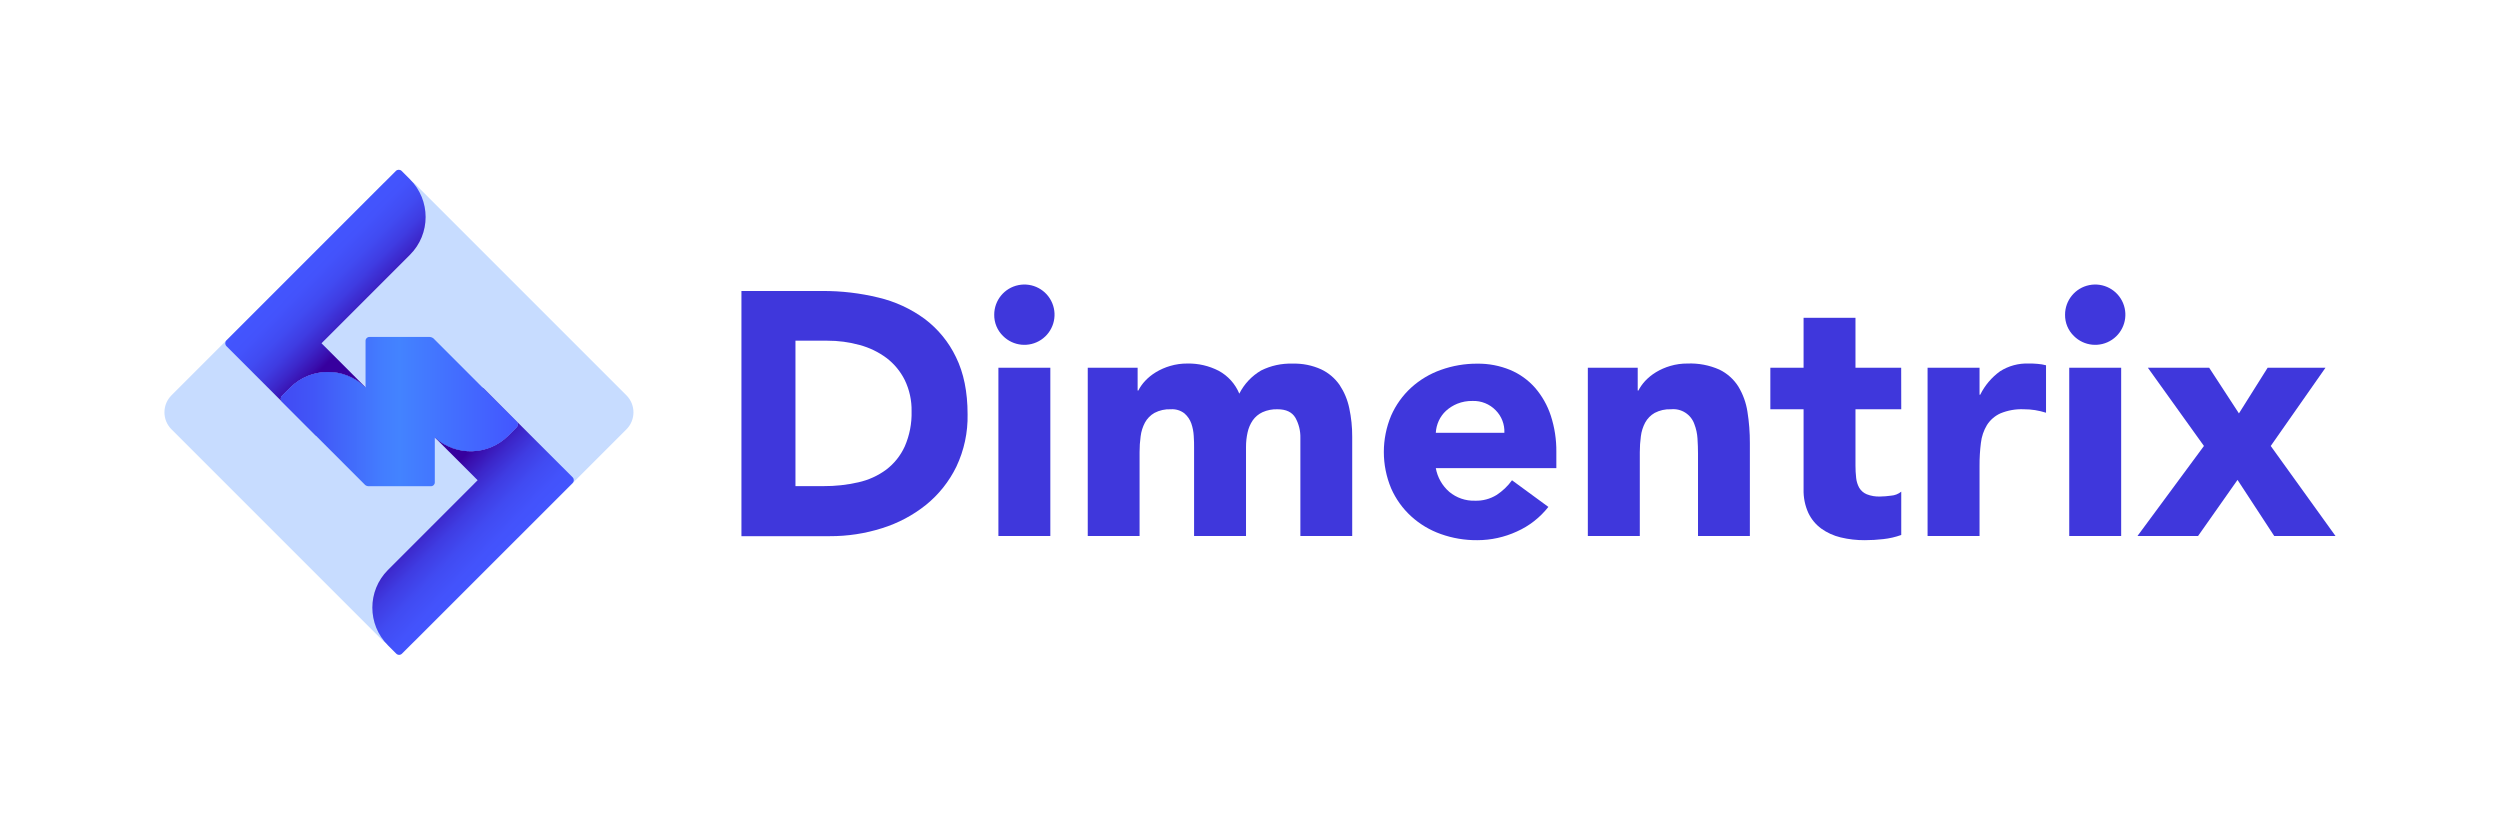
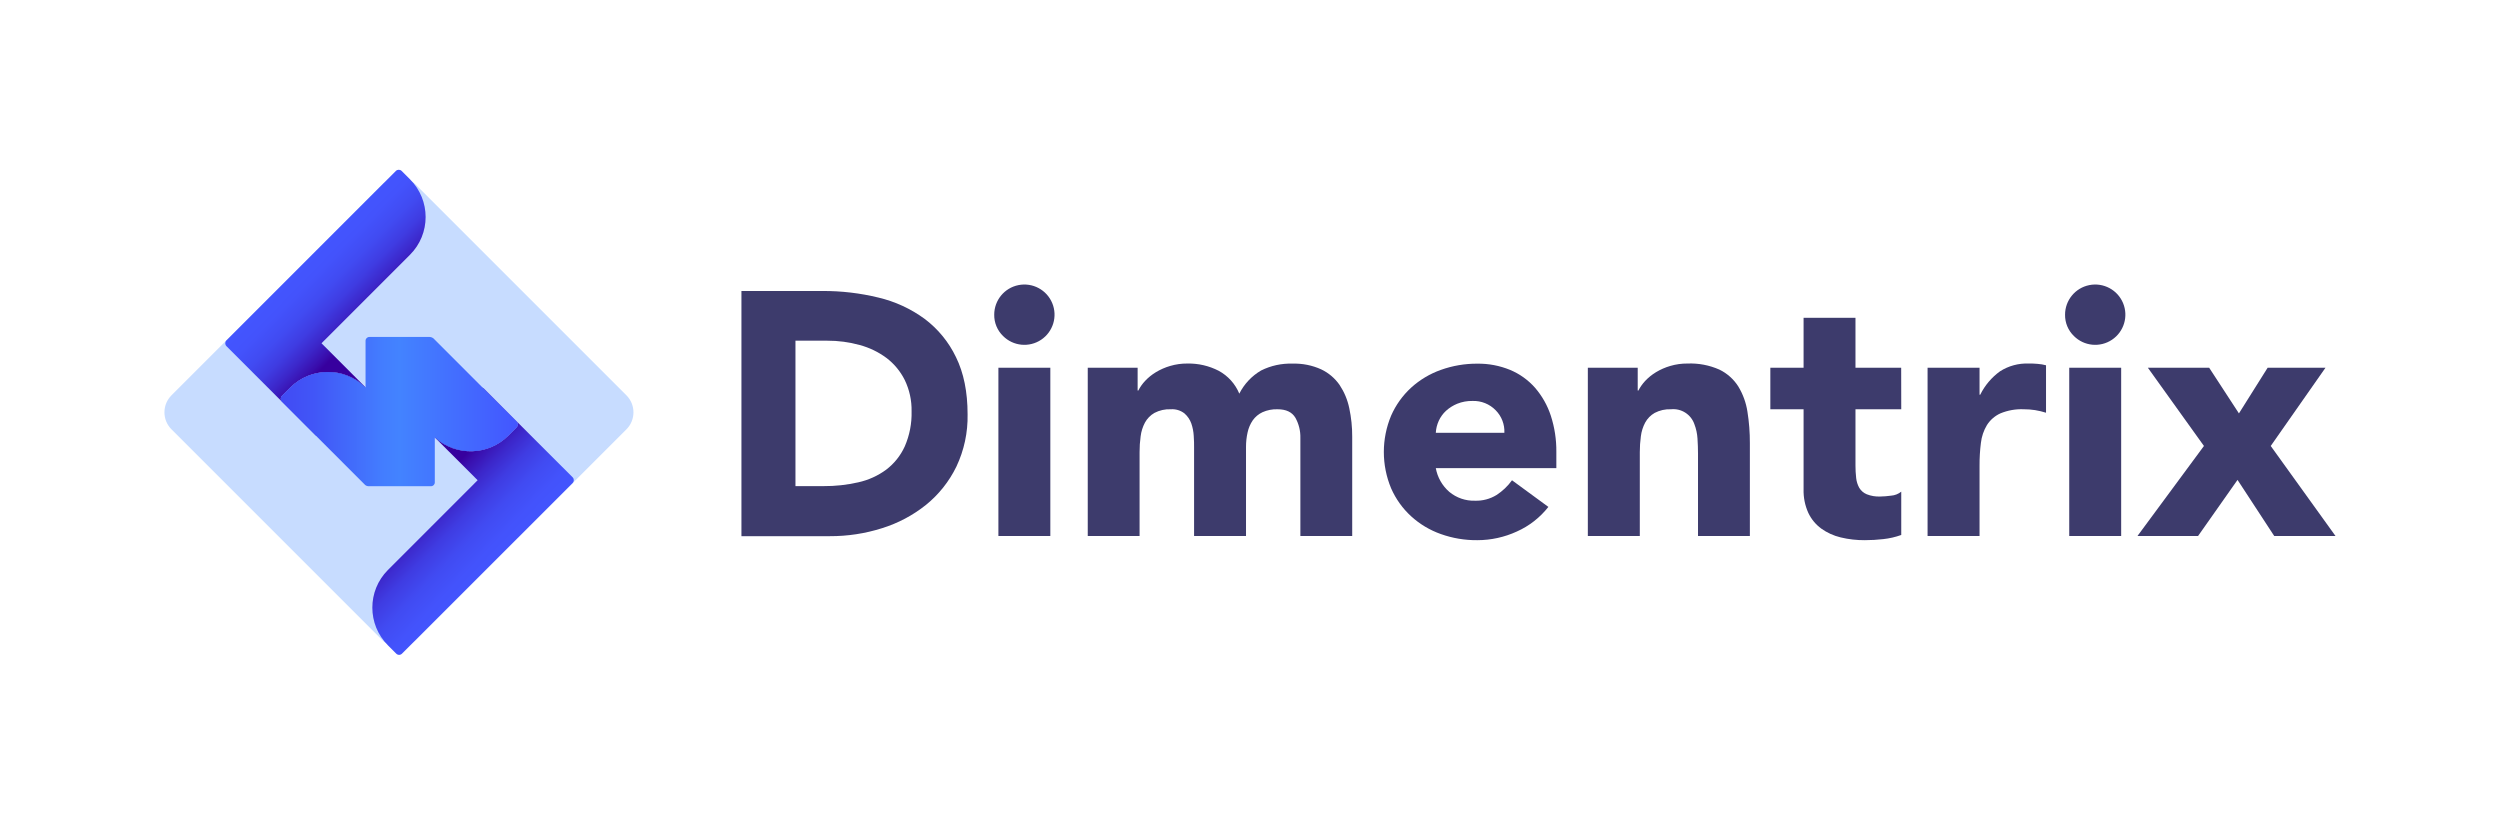
<svg xmlns="http://www.w3.org/2000/svg" xmlns:xlink="http://www.w3.org/1999/xlink" id="Layer_1" data-name="Layer 1" viewBox="0 0 730.27 240.91">
  <defs>
-     <style>.cls-1{fill:#8fbaff;opacity:0.5;}.cls-2{fill:url(#linear-gradient);}.cls-3{fill:url(#linear-gradient-2);}.cls-4{fill:url(#linear-gradient-3);}.cls-5{fill:url(#linear-gradient-4);}.cls-6{fill:url(#linear-gradient-5);}.cls-7{isolation:isolate;}.cls-8{fill:#3f37dc;}</style>
-     <linearGradient id="linear-gradient" x1="-190.87" y1="669.36" x2="-190.55" y2="696.84" gradientTransform="translate(-249.15 -534.93) rotate(-45)" gradientUnits="userSpaceOnUse">
+     <style>.cls-1{fill:#8fbaff;opacity:0.5;}.cls-2{fill:url(#linear-gradient);}.cls-3{fill:url(#linear-gradient-2);}.cls-4{fill:url(#linear-gradient-3);}.cls-5{fill:url(#linear-gradient-4);}.cls-6{fill:url(#linear-gradient-5);}.cls-7{isolation:isolate;}.cls-8{fill:#3d3b6c;}</style>
+     <linearGradient id="linear-gradient" x1="-381.36" y1="590.45" x2="-381.04" y2="617.94" gradientTransform="translate(-58.66 -613.83) rotate(-45)" gradientUnits="userSpaceOnUse">
      <stop offset="0" stop-color="#4356ff" />
      <stop offset="0.25" stop-color="#4353fc" />
      <stop offset="0.44" stop-color="#414bf2" />
      <stop offset="0.62" stop-color="#3f3ce2" />
      <stop offset="0.78" stop-color="#3c27ca" />
      <stop offset="0.94" stop-color="#390dac" />
      <stop offset="1" stop-color="#37009e" />
    </linearGradient>
-     <linearGradient id="linear-gradient-2" x1="1419.74" y1="1074.44" x2="1420.38" y2="1106.6" gradientTransform="translate(1909.52 -75.27) rotate(135)" xlink:href="#linear-gradient" />
-     <linearGradient id="linear-gradient-3" x1="-236.03" y1="687.39" x2="-213.43" y2="710.01" xlink:href="#linear-gradient" />
-     <linearGradient id="linear-gradient-4" x1="1374.54" y1="1094.86" x2="1397.28" y2="1117.62" gradientTransform="translate(1909.52 -75.27) rotate(135)" xlink:href="#linear-gradient" />
+     <linearGradient id="linear-gradient-2" x1="1610.23" y1="614.55" x2="1610.87" y2="646.71" gradientTransform="translate(1719.03 -535.15) rotate(135)" xlink:href="#linear-gradient" />
+     <linearGradient id="linear-gradient-3" x1="-426.52" y1="608.49" x2="-403.92" y2="631.1" xlink:href="#linear-gradient" />
+     <linearGradient id="linear-gradient-4" x1="1565.03" y1="634.98" x2="1587.77" y2="657.74" gradientTransform="translate(1719.03 -535.15) rotate(135)" xlink:href="#linear-gradient" />
    <linearGradient id="linear-gradient-5" x1="82.01" y1="120.21" x2="151.25" y2="120.21" gradientUnits="userSpaceOnUse">
      <stop offset="0" stop-color="#414af4" />
      <stop offset="0.14" stop-color="#4156f7" />
      <stop offset="0.38" stop-color="#4376fd" />
      <stop offset="0.43" stop-color="#437dff" />
      <stop offset="0.5" stop-color="#4383ff" />
      <stop offset="1" stop-color="#4356ff" />
    </linearGradient>
  </defs>
  <rect class="cls-1" x="66.04" y="69.95" width="101" height="101" rx="7.04" transform="translate(-51.04 117.68) rotate(-45)" />
  <path class="cls-2" d="M82.36,115.65l2.44-2.44a15.58,15.58,0,0,1,21.7-.31s0-.08-.08-.11L93.91,100.27l25.85-25.85a15.59,15.59,0,0,0,0-22.05l-2.44-2.44a1.2,1.2,0,0,0-1.68,0L78.76,86.81,66.14,99.43h0a1.2,1.2,0,0,0,0,1.68h0l12.62,12.62,13.32,13.31h0l-9.72-9.72A1.2,1.2,0,0,1,82.36,115.65Z" />
  <path class="cls-3" d="M167.29,139.44h0l-12.63-12.62L141.35,113.5a1.07,1.07,0,0,0-.25-.16l9.8,9.8a1.18,1.18,0,0,1,0,1.67l-2.44,2.45a15.57,15.57,0,0,1-21.3.66l12.36,12.36L113.31,166.5a15.58,15.58,0,0,0,0,22l2.44,2.44a1.17,1.17,0,0,0,1.67,0l37.25-37.24,12.62-12.62h0A1.2,1.2,0,0,0,167.29,139.44Z" />
  <path class="cls-4" d="M93.85,127.05l12.57-12.57a1.18,1.18,0,0,0,.08-1.58,15.58,15.58,0,0,0-21.7.31l-2.44,2.44a1.2,1.2,0,0,0,0,1.68l9.72,9.72A1.25,1.25,0,0,0,93.85,127.05Z" />
  <path class="cls-5" d="M148.46,127.26l2.44-2.45a1.18,1.18,0,0,0,0-1.67l-9.8-9.8a1.24,1.24,0,0,0-1.52.16L127,126.08a1.19,1.19,0,0,0,0,1.69l.15.15A15.57,15.57,0,0,0,148.46,127.26Z" />
  <path class="cls-6" d="M150.9,123.14l-9.8-9.8L126.62,98.85a1.45,1.45,0,0,0-.26-.17l0,0a.33.33,0,0,0-.13-.07,1.49,1.49,0,0,0-.7-.18H107.88a1.1,1.1,0,0,0-1.1,1.1v13.64l-.28-.25a15.58,15.58,0,0,0-21.7.31l-2.44,2.44a1.2,1.2,0,0,0,0,1.68l9.72,9.72,14.58,14.59a1.25,1.25,0,0,0,.58.3.83.83,0,0,0,.32.07h18.35a1.11,1.11,0,0,0,1.1-1.1V127.79s.1.08.15.13a15.57,15.57,0,0,0,21.3-.66l2.44-2.45A1.18,1.18,0,0,0,150.9,123.14Z" />
  <g id="Dimentrix" class="cls-7">
    <g class="cls-7">
      <path class="cls-8" d="M216.58,85h23.67a67.67,67.67,0,0,1,16.34,1.92,37.4,37.4,0,0,1,13.5,6.22,30.44,30.44,0,0,1,9.16,11.18q3.39,6.89,3.39,16.69a34.11,34.11,0,0,1-3.29,15.33,32.89,32.89,0,0,1-8.85,11.13,39.19,39.19,0,0,1-12.85,6.82,49.67,49.67,0,0,1-15.28,2.33H216.58ZM232.36,142h8.19a44.27,44.27,0,0,0,10.17-1.11,21.62,21.62,0,0,0,8.14-3.69,17.8,17.8,0,0,0,5.42-6.78,24.12,24.12,0,0,0,2-10.27,20.06,20.06,0,0,0-2-9.15,18.36,18.36,0,0,0-5.32-6.43,23.25,23.25,0,0,0-7.84-3.79,34.91,34.91,0,0,0-9.46-1.26h-9.3Z" />
      <path class="cls-8" d="M290.42,91.93A8.81,8.81,0,1,1,293,98.15,8.51,8.51,0,0,1,290.42,91.93Zm1.22,15.48h15.17v49.16H291.64Z" />
      <path class="cls-8" d="M317.74,107.41h14.57v6.67h.2a12.32,12.32,0,0,1,2-2.83,14.75,14.75,0,0,1,3.14-2.53,17.7,17.7,0,0,1,4.15-1.82,17.31,17.31,0,0,1,5.05-.71,19.17,19.17,0,0,1,9.16,2.13,13.45,13.45,0,0,1,6,6.67,16.39,16.39,0,0,1,6.37-6.77,19.17,19.17,0,0,1,9.21-2,18.81,18.81,0,0,1,8.34,1.67,13.7,13.7,0,0,1,5.37,4.55,19.35,19.35,0,0,1,2.83,6.78,38.91,38.91,0,0,1,.86,8.35v29H379.85V127.94a11.52,11.52,0,0,0-1.46-5.92q-1.47-2.47-5.21-2.47a9.92,9.92,0,0,0-4.4.86,7.26,7.26,0,0,0-2.84,2.37,10,10,0,0,0-1.51,3.54,19,19,0,0,0-.46,4.25v26H348.8v-26c0-.87,0-1.95-.1-3.23a13.28,13.28,0,0,0-.71-3.65,7.07,7.07,0,0,0-2-2.93,5.82,5.82,0,0,0-4-1.21,9.38,9.38,0,0,0-4.76,1.06,7.26,7.26,0,0,0-2.78,2.83,11.52,11.52,0,0,0-1.26,4,33.11,33.11,0,0,0-.31,4.65v24.48H317.74Z" />
      <path class="cls-8" d="M452.29,148.07a24.22,24.22,0,0,1-9.21,7.19,27.66,27.66,0,0,1-11.53,2.53A30.79,30.79,0,0,1,420.88,156a25.43,25.43,0,0,1-8.7-5.21,24.28,24.28,0,0,1-5.82-8.14,27.54,27.54,0,0,1,0-21.24,24.42,24.42,0,0,1,5.82-8.15,25.74,25.74,0,0,1,8.7-5.21,31,31,0,0,1,10.67-1.82,24.39,24.39,0,0,1,9.56,1.82,20,20,0,0,1,7.28,5.21,23.78,23.78,0,0,1,4.61,8.15A33.07,33.07,0,0,1,454.62,132v4.75H419.41a12,12,0,0,0,3.94,6.93,11.18,11.18,0,0,0,7.49,2.58,11.32,11.32,0,0,0,6.32-1.67,17,17,0,0,0,4.51-4.3Zm-12.85-21.65a8.78,8.78,0,0,0-2.53-6.57,9,9,0,0,0-6.78-2.73,11.4,11.4,0,0,0-4.45.81,11.24,11.24,0,0,0-3.29,2.07,9.24,9.24,0,0,0-2.12,2.93,9.68,9.68,0,0,0-.86,3.49Z" />
      <path class="cls-8" d="M463.82,107.41h14.57v6.67h.2a12.63,12.63,0,0,1,2-2.83,15,15,0,0,1,3.14-2.53,17.7,17.7,0,0,1,4.15-1.82,17.33,17.33,0,0,1,5.06-.71,20.88,20.88,0,0,1,9.3,1.77,13.52,13.52,0,0,1,5.52,4.91,20.06,20.06,0,0,1,2.68,7.38,56.47,56.47,0,0,1,.71,9.21v27.11H496V132.49c0-1.41-.05-2.88-.15-4.4a14,14,0,0,0-.91-4.19,6.52,6.52,0,0,0-6.83-4.35,9.38,9.38,0,0,0-4.76,1.06,7.26,7.26,0,0,0-2.78,2.83,11.52,11.52,0,0,0-1.26,4,34.69,34.69,0,0,0-.31,4.65v24.48H463.82Z" />
      <path class="cls-8" d="M555.37,119.55H542v16.38a32.14,32.14,0,0,0,.2,3.7,7.57,7.57,0,0,0,.91,2.88,4.6,4.6,0,0,0,2.18,1.87,9.56,9.56,0,0,0,3.89.66,26,26,0,0,0,3.19-.25,5.38,5.38,0,0,0,3-1.17v12.65a22.61,22.61,0,0,1-5.26,1.21,46.76,46.76,0,0,1-5.36.31,29.16,29.16,0,0,1-7.08-.81A16.18,16.18,0,0,1,532,154.4a12.07,12.07,0,0,1-3.79-4.61,15.71,15.71,0,0,1-1.37-6.88V119.55h-9.71V107.41h9.71V92.84H542v14.57h13.35Z" />
      <path class="cls-8" d="M563.06,107.41h15.18v7.89h.2a18.61,18.61,0,0,1,5.77-6.83,14.53,14.53,0,0,1,8.39-2.28c.88,0,1.75,0,2.63.1a13.38,13.38,0,0,1,2.43.41v13.86a22.65,22.65,0,0,0-3.19-.76,20.43,20.43,0,0,0-3.29-.25,16.06,16.06,0,0,0-6.87,1.21,9.13,9.13,0,0,0-3.9,3.39,12.91,12.91,0,0,0-1.77,5.21,50.73,50.73,0,0,0-.4,6.68v20.53H563.06Z" />
      <path class="cls-8" d="M603.22,91.93a8.81,8.81,0,1,1,2.58,6.22A8.47,8.47,0,0,1,603.22,91.93Zm1.22,15.48h15.17v49.16H604.44Z" />
      <path class="cls-8" d="M643.79,130.27,627.4,107.41h17.91l8.7,13.35,8.39-13.35h16.9l-16,22.86,18.92,26.3h-17.9L653.6,140.18l-11.53,16.39h-17.7Z" />
    </g>
  </g>
</svg>
